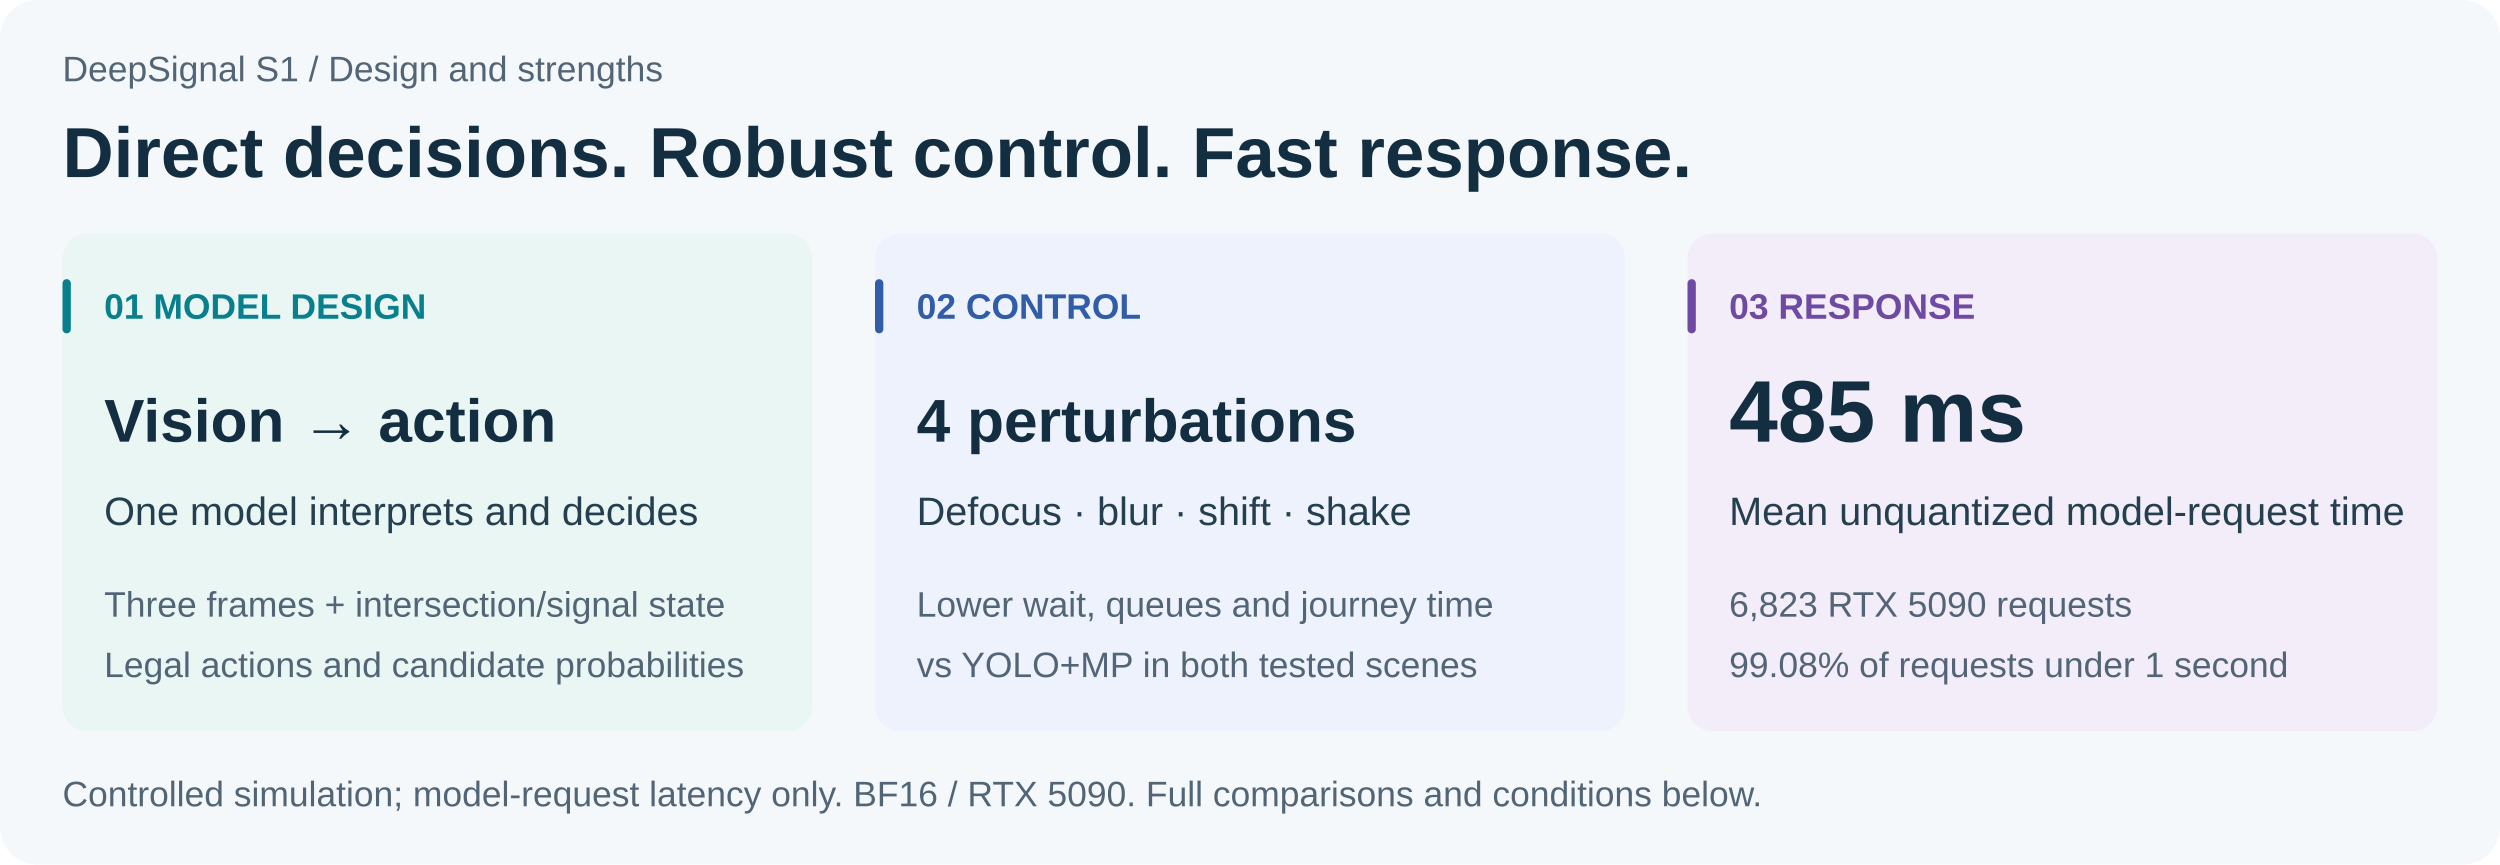
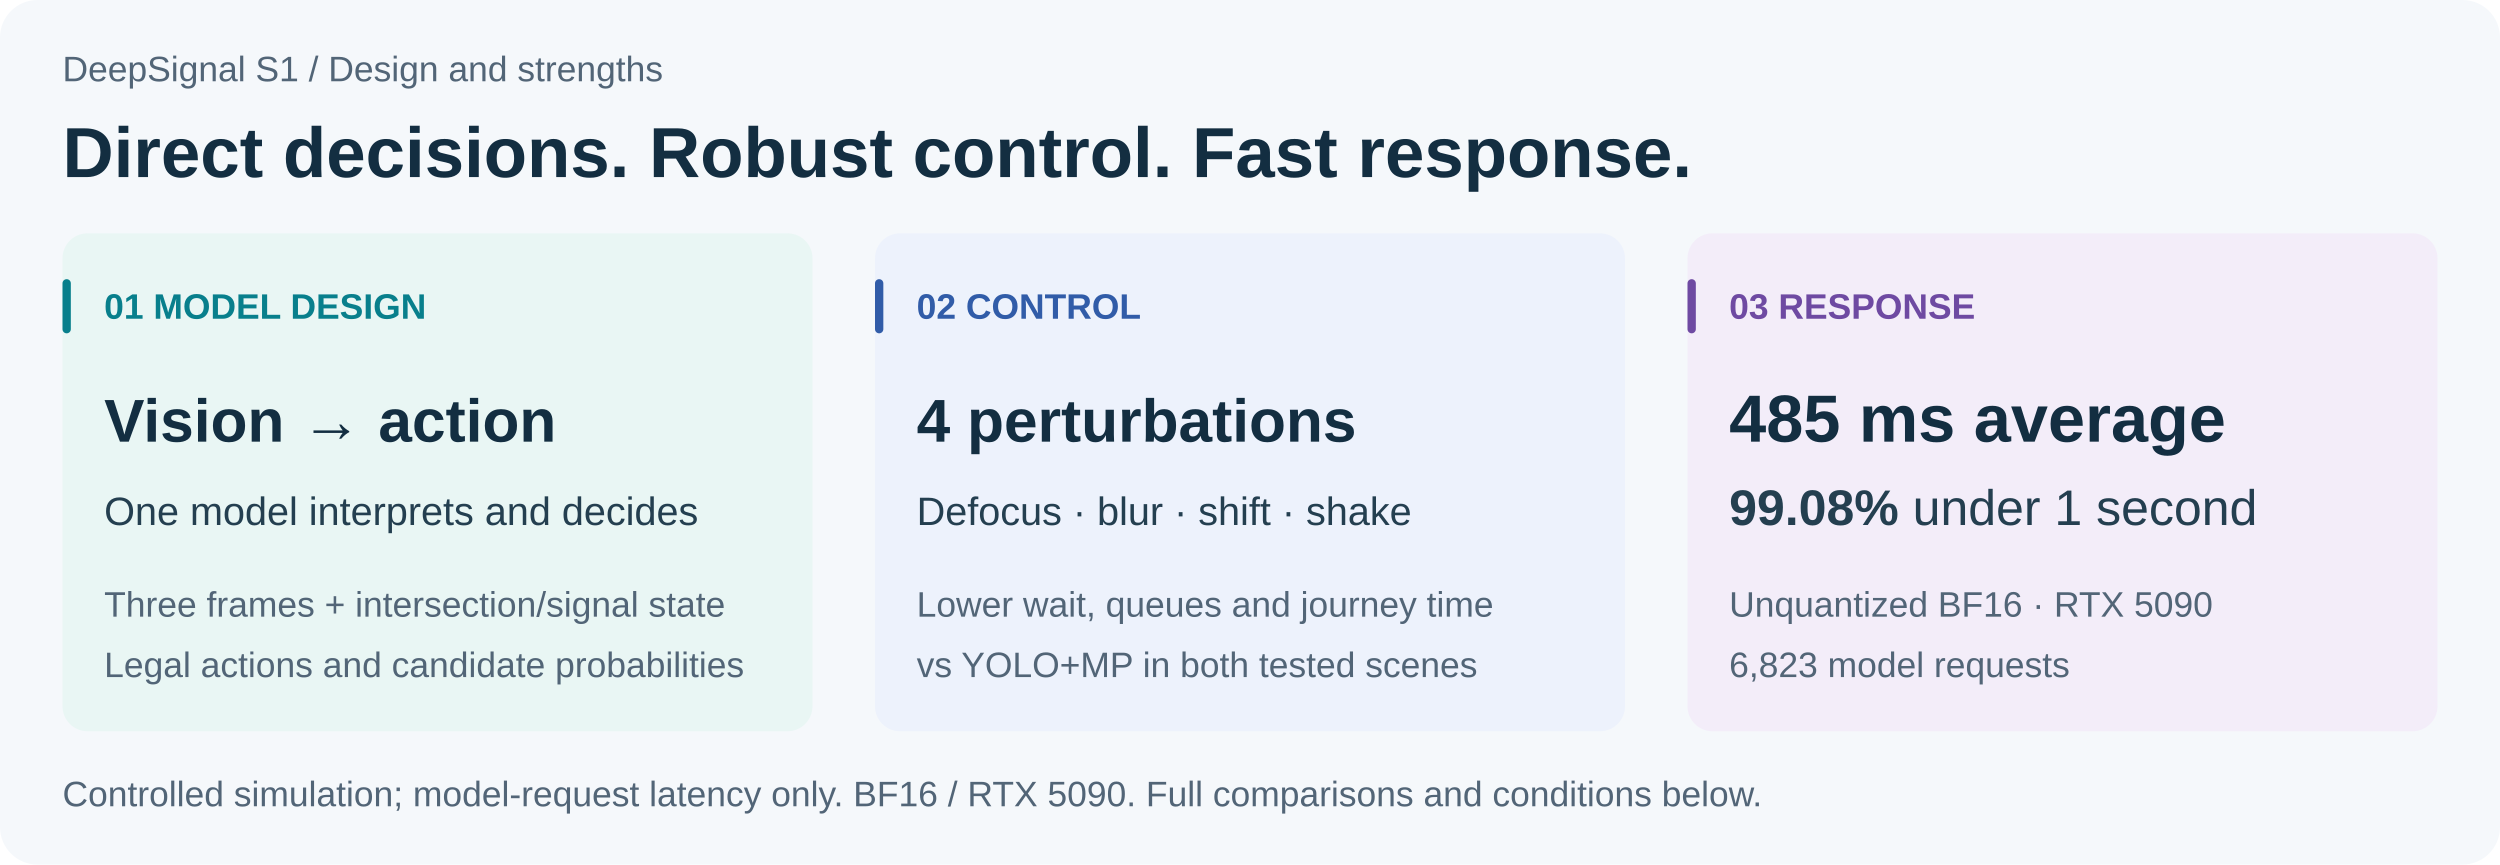
<svg xmlns="http://www.w3.org/2000/svg" viewBox="0 0 1200 415" role="img" aria-labelledby="title desc">
  <rect width="1200" height="415" rx="18" fill="#F5F8FB" />
  <g font-family="Arial, PingFang SC, Microsoft YaHei, sans-serif">
    <text x="30" y="39" font-size="17" fill="#526577">DeepSignal S1 / Design and strengths</text>
    <text x="30" y="85" font-size="34" font-weight="700" fill="#132E41">Direct decisions. Robust control. Fast response.</text>
    <rect x="30" y="112" width="360" height="239" rx="12" fill="#E9F6F4" />
    <rect x="30" y="134" width="4" height="26" rx="2" fill="#087F8C" />
    <text x="50" y="153" font-size="17" font-weight="700" fill="#087F8C">01  MODEL DESIGN</text>
    <text x="50" y="212" font-size="29" font-weight="700" fill="#132E41">Vision → action</text>
    <text x="50" y="252" font-size="19" font-weight="400" fill="#243F50">One model interprets and decides</text>
    <text x="50" y="296" font-size="17" font-weight="400" fill="#526577">Three frames + intersection/signal state</text>
    <text x="50" y="325" font-size="17" font-weight="400" fill="#526577">Legal actions and candidate probabilities</text>
    <rect x="420" y="112" width="360" height="239" rx="12" fill="#EDF2FC" />
    <rect x="420" y="134" width="4" height="26" rx="2" fill="#315CA8" />
    <text x="440" y="153" font-size="17" font-weight="700" fill="#315CA8">02  CONTROL</text>
    <text x="440" y="212" font-size="29" font-weight="700" fill="#132E41">4 perturbations</text>
    <text x="440" y="252" font-size="19" font-weight="400" fill="#243F50">Defocus · blur · shift · shake</text>
    <text x="440" y="296" font-size="17" font-weight="400" fill="#526577">Lower wait, queues and journey time</text>
    <text x="440" y="325" font-size="17" font-weight="400" fill="#526577">vs YOLO+MP in both tested scenes</text>
    <rect x="810" y="112" width="360" height="239" rx="12" fill="#F3EDF9" />
    <rect x="810" y="134" width="4" height="26" rx="2" fill="#6E4AA2" />
    <text x="830" y="153" font-size="17" font-weight="700" fill="#6E4AA2">03  RESPONSE</text>
-     <text x="830" y="212" font-size="42" font-weight="700" fill="#132E41">485 ms</text>
-     <text x="830" y="252" font-size="19" font-weight="400" fill="#243F50">Mean unquantized model-request time</text>
-     <text x="830" y="296" font-size="17" font-weight="400" fill="#526577">6,823 RTX 5090 requests</text>
-     <text x="830" y="325" font-size="17" font-weight="400" fill="#526577">99.08% of requests under 1 second</text>
+     <text x="830" y="212" font-size="32" font-weight="700" fill="#132E41">485 ms average</text>
+     <text x="830" y="252" font-size="24" font-weight="400" fill="#243F50">
+       <tspan font-weight="700">99.08%</tspan> under 1 second</text>
+     <text x="830" y="296" font-size="17" font-weight="400" fill="#526577">Unquantized BF16 · RTX 5090</text>
+     <text x="830" y="325" font-size="17" font-weight="400" fill="#526577">6,823 model requests</text>
    <text x="30" y="387" font-size="17" fill="#526577">Controlled simulation; model-request latency only. BF16 / RTX 5090. Full comparisons and conditions below.</text>
  </g>
</svg>
